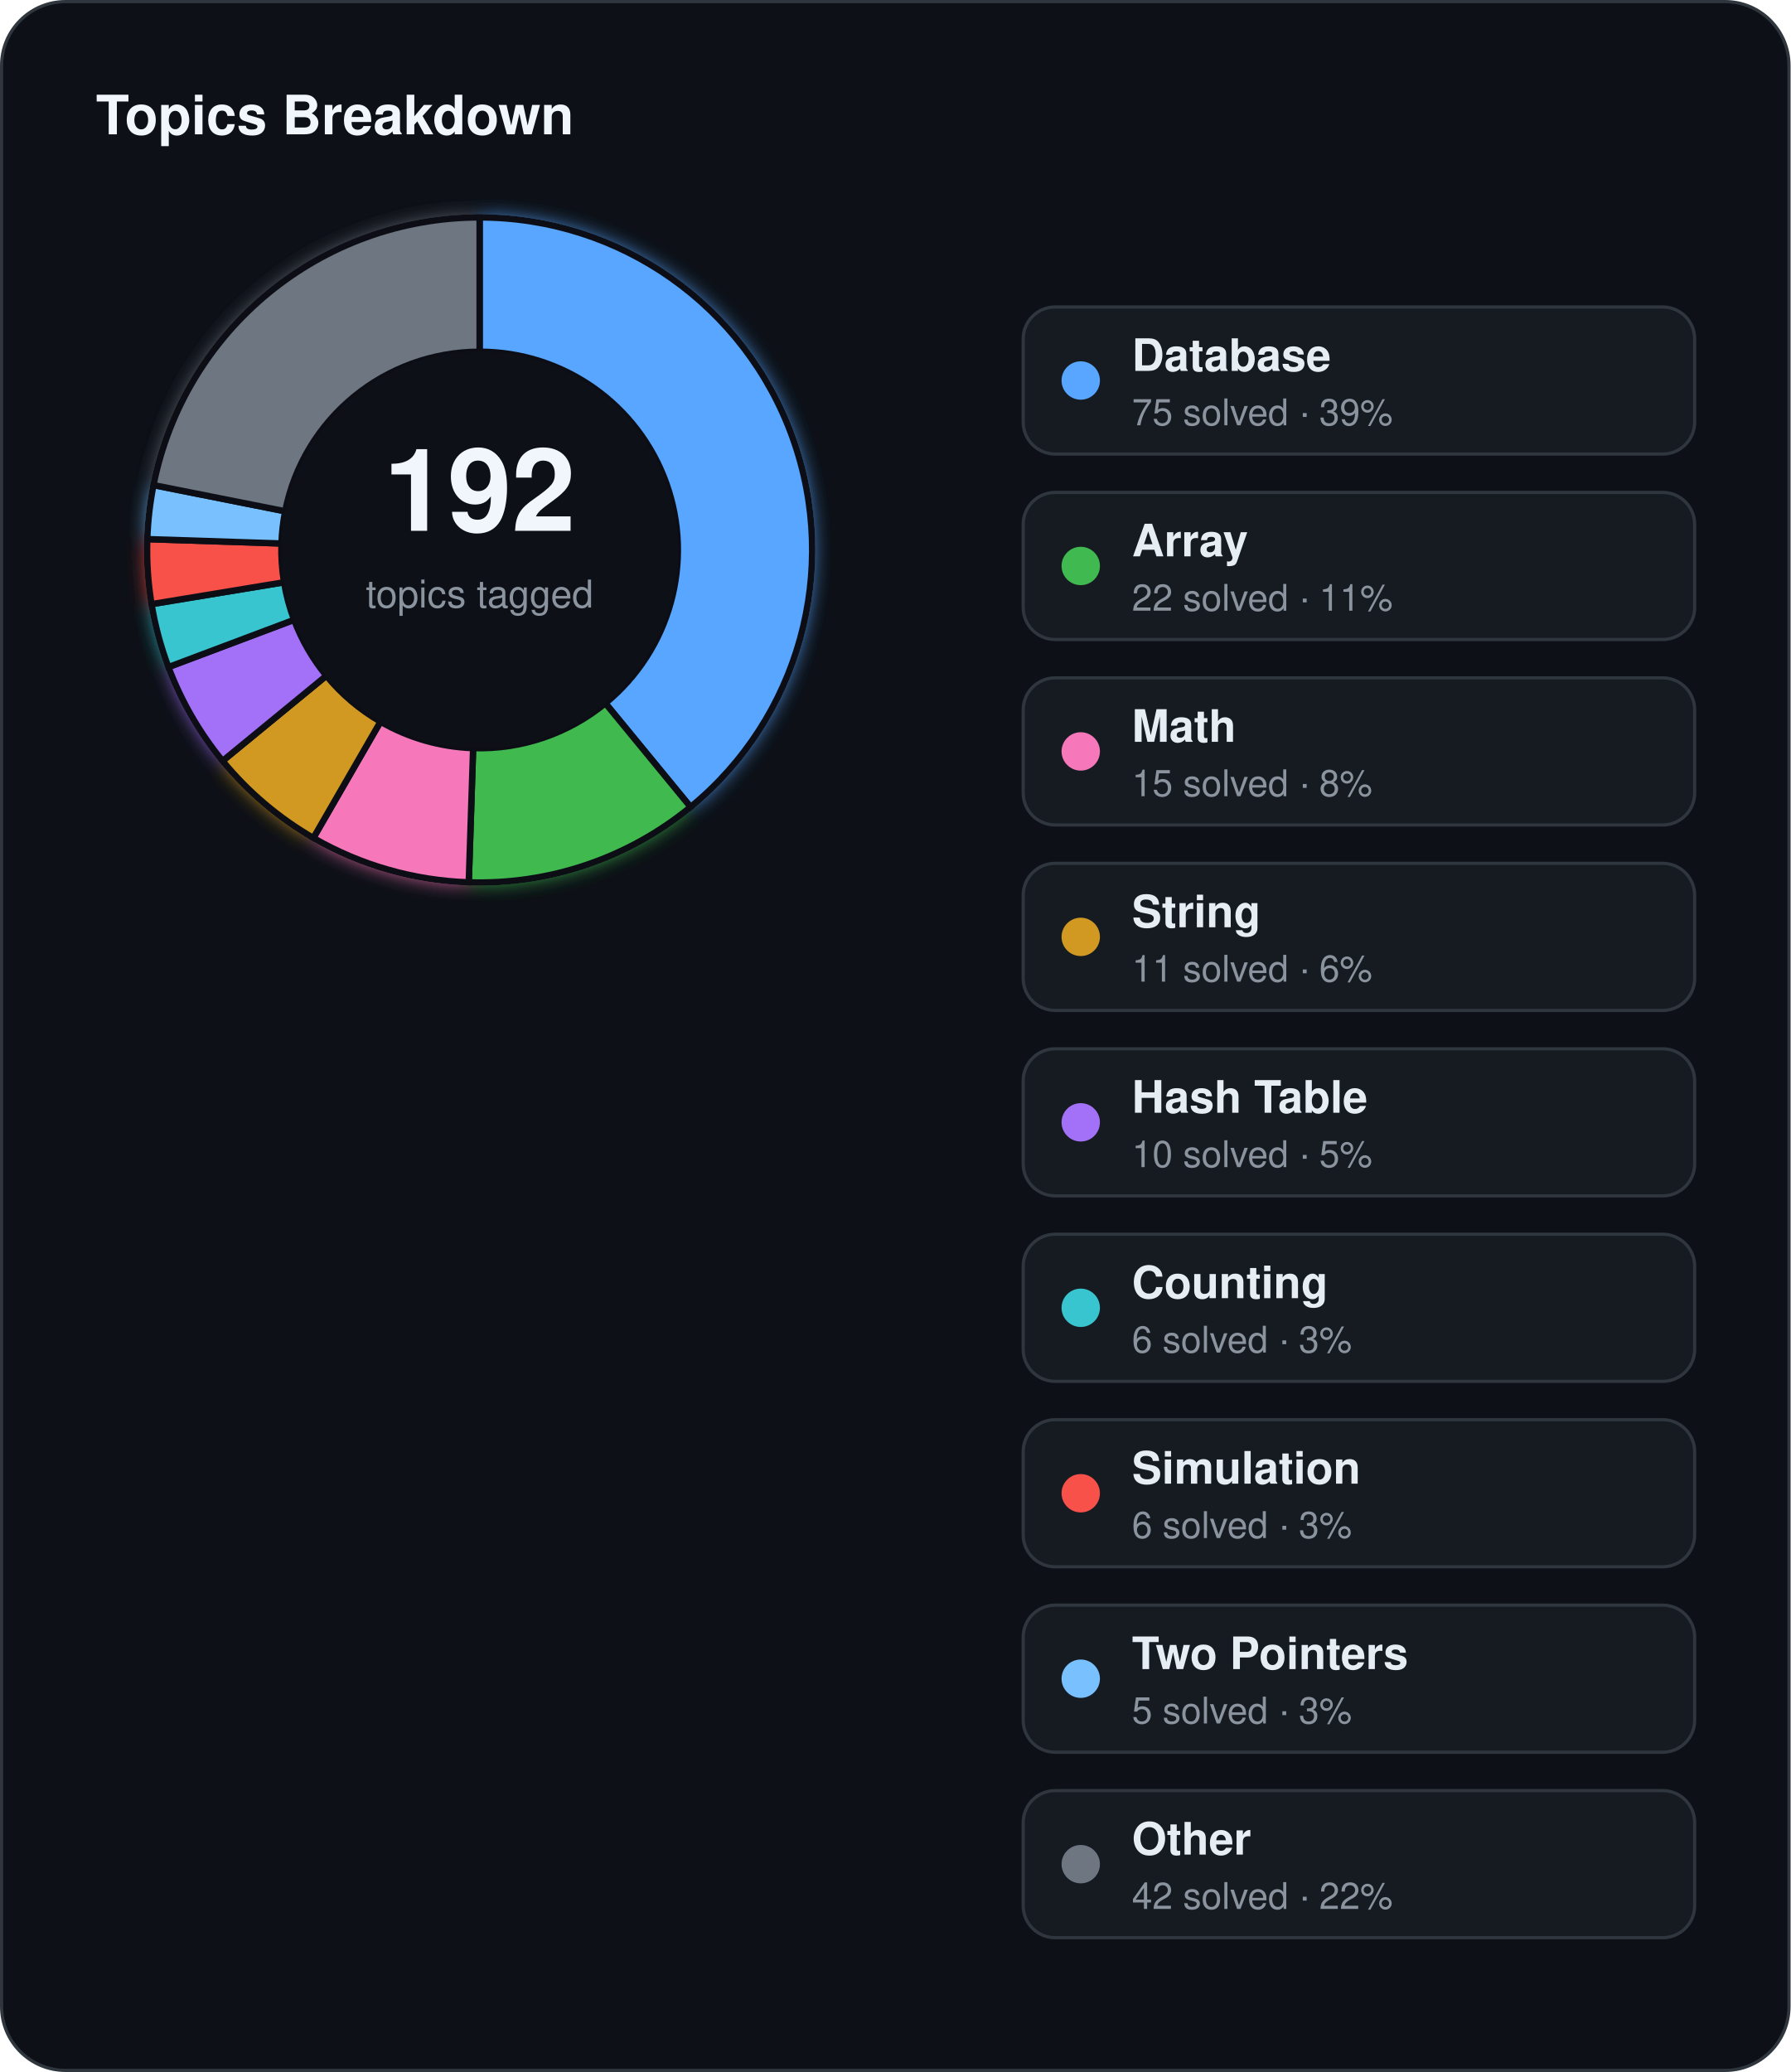
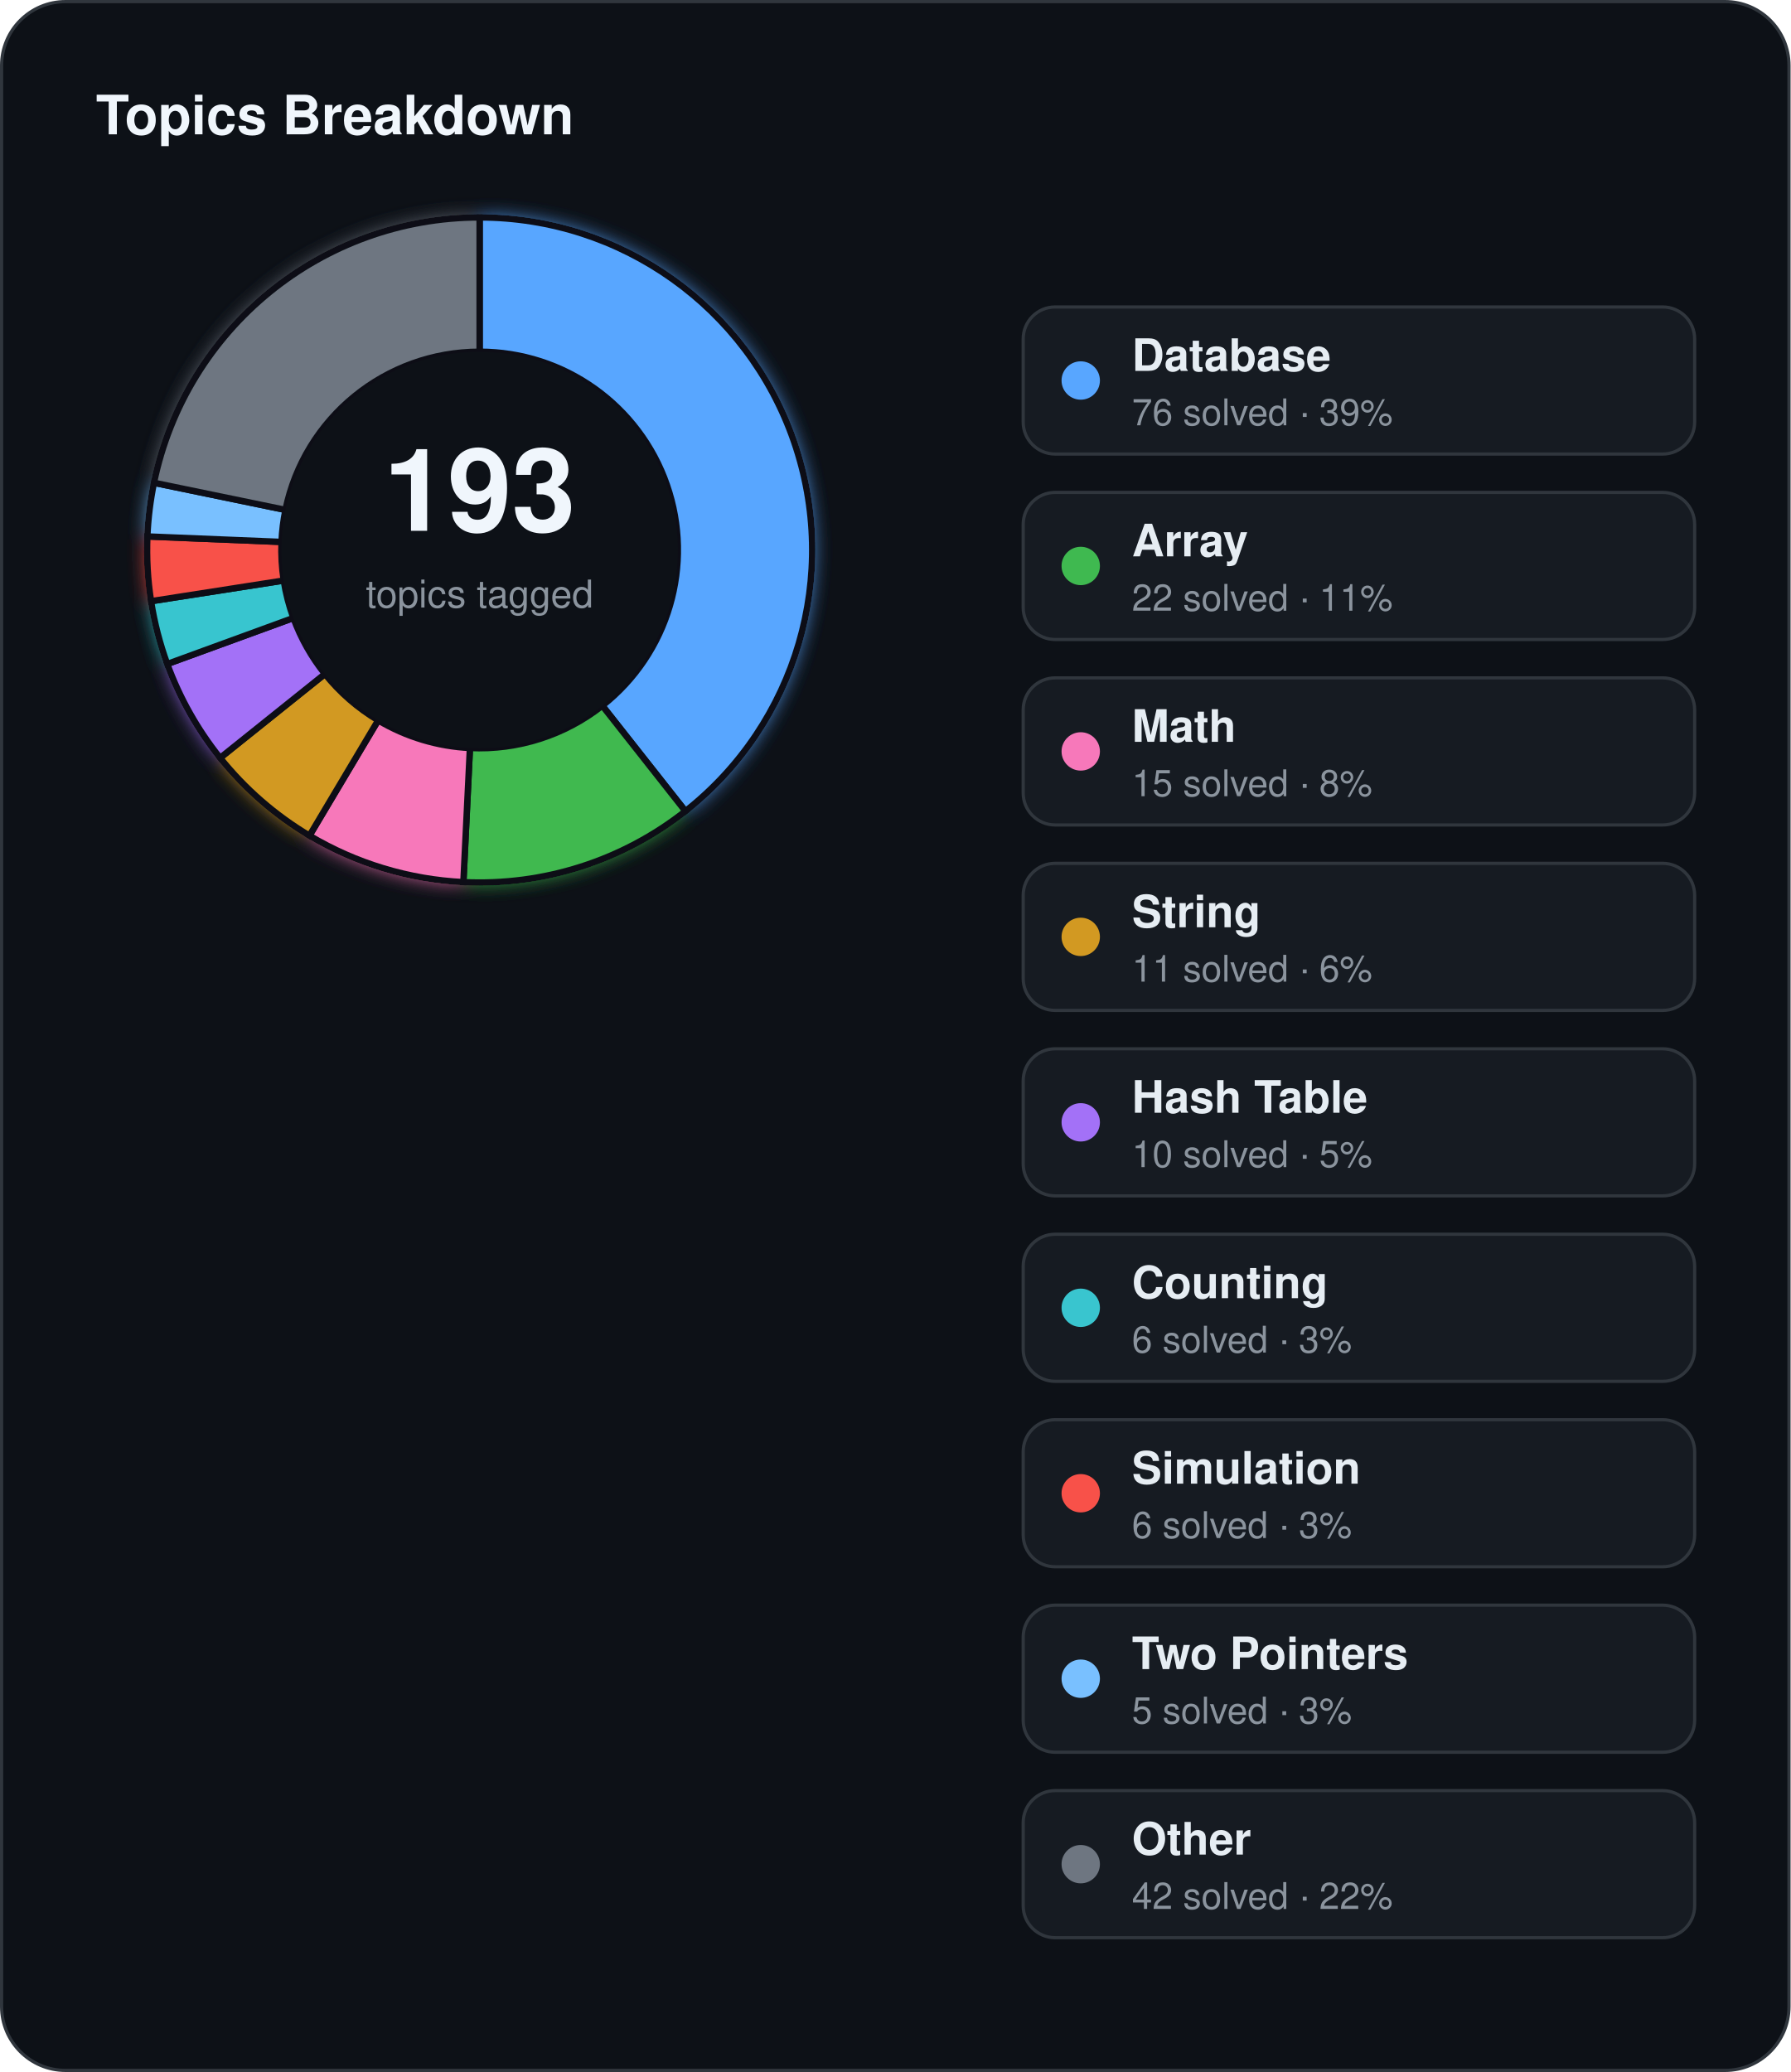
<svg xmlns="http://www.w3.org/2000/svg" width="560" height="648" viewBox="0 0 560 648">
  <defs>
    <filter id="topics-glow" x="-60%" y="-60%" width="220%" height="220%">
      <feGaussianBlur stdDeviation="3" result="blur" />
      <feMerge>
        <feMergeNode in="blur" />
        <feMergeNode in="SourceGraphic" />
      </feMerge>
    </filter>
  </defs>
  <rect x="0.5" y="0.5" width="559" height="647" rx="20" fill="#0d1117" stroke="#30363d" stroke-width="1" />
  <text x="30" y="42" fill="#f0f6fc" font-family="Segoe UI, Helvetica, Arial, sans-serif" font-size="17" font-weight="700">Topics Breakdown</text>
  <g filter="url(#topics-glow)">
-     <path d="M 150.00,68.00 A 104,104 0 0 1 215.98,252.39 L 189.33,219.93 A 62,62 0 0 0 150.00,110.00 Z" fill="#58a6ff" stroke="#0d1117" stroke-width="2" />
-     <path d="M 215.98,252.39 A 104,104 0 0 1 146.60,275.94 L 147.97,233.97 A 62,62 0 0 0 189.33,219.93 Z" fill="#3fb950" stroke="#0d1117" stroke-width="2" />
-     <path d="M 146.60,275.94 A 104,104 0 0 1 98.00,262.07 L 119.00,225.69 A 62,62 0 0 0 147.97,233.97 Z" fill="#f778ba" stroke="#0d1117" stroke-width="2" />
-     <path d="M 98.00,262.07 A 104,104 0 0 1 69.61,237.98 L 102.07,211.33 A 62,62 0 0 0 119.00,225.69 Z" fill="#d29922" stroke="#0d1117" stroke-width="2" />
-     <path d="M 69.61,237.98 A 104,104 0 0 1 52.67,208.63 L 91.97,193.84 A 62,62 0 0 0 102.07,211.33 Z" fill="#a371f7" stroke="#0d1117" stroke-width="2" />
-     <path d="M 52.67,208.63 A 104,104 0 0 1 47.39,188.94 L 88.83,182.10 A 62,62 0 0 0 91.97,193.84 Z" fill="#39c5cf" stroke="#0d1117" stroke-width="2" />
-     <path d="M 47.39,188.94 A 104,104 0 0 1 46.06,168.60 L 88.03,169.97 A 62,62 0 0 0 88.83,182.10 Z" fill="#f85149" stroke="#0d1117" stroke-width="2" />
-     <path d="M 46.06,168.60 A 104,104 0 0 1 48.00,151.71 L 89.19,159.90 A 62,62 0 0 0 88.03,169.97 Z" fill="#79c0ff" stroke="#0d1117" stroke-width="2" />
-     <path d="M 48.00,151.71 A 104,104 0 0 1 150.00,68.00 L 150.00,110.00 A 62,62 0 0 0 89.19,159.90 Z" fill="#6e7681" stroke="#0d1117" stroke-width="2" />
+     <path d="M 150.00,68.00 A 104,104 0 0 1 214.37,253.69 L 188.37,220.70 A 62,62 0 0 0 150.00,110.00 Z" fill="#58a6ff" stroke="#0d1117" stroke-width="2" />
+     <path d="M 214.37,253.69 A 104,104 0 0 1 144.92,275.88 L 146.97,233.93 A 62,62 0 0 0 188.37,220.70 Z" fill="#3fb950" stroke="#0d1117" stroke-width="2" />
+     <path d="M 144.92,275.88 A 104,104 0 0 1 96.78,261.35 L 118.27,225.27 A 62,62 0 0 0 146.97,233.93 Z" fill="#f778ba" stroke="#0d1117" stroke-width="2" />
+     <path d="M 96.78,261.35 A 104,104 0 0 1 68.84,237.03 L 101.62,210.77 A 62,62 0 0 0 118.27,225.27 Z" fill="#d29922" stroke="#0d1117" stroke-width="2" />
+     <path d="M 68.84,237.03 A 104,104 0 0 1 52.30,207.66 L 91.76,193.26 A 62,62 0 0 0 101.62,210.77 Z" fill="#a371f7" stroke="#0d1117" stroke-width="2" />
+     <path d="M 52.30,207.66 A 104,104 0 0 1 47.24,188.02 L 88.74,181.55 A 62,62 0 0 0 91.76,193.26 Z" fill="#39c5cf" stroke="#0d1117" stroke-width="2" />
+     <path d="M 47.24,188.02 A 104,104 0 0 1 46.09,167.77 L 88.05,169.48 A 62,62 0 0 0 88.74,181.55 Z" fill="#f85149" stroke="#0d1117" stroke-width="2" />
+     <path d="M 46.09,167.77 A 104,104 0 0 1 48.15,150.98 L 89.28,159.47 A 62,62 0 0 0 88.05,169.48 Z" fill="#79c0ff" stroke="#0d1117" stroke-width="2" />
+     <path d="M 48.15,150.98 A 104,104 0 0 1 150.00,68.00 L 150.00,110.00 A 62,62 0 0 0 89.28,159.47 Z" fill="#6e7681" stroke="#0d1117" stroke-width="2" />
  </g>
  <circle cx="150" cy="172" r="62" fill="#0d1117" />
-   <text x="150" y="166" text-anchor="middle" fill="#f0f6fc" font-family="Segoe UI, Helvetica, Arial, sans-serif" font-size="36" font-weight="700">192</text>
+   <text x="150" y="166" text-anchor="middle" fill="#f0f6fc" font-family="Segoe UI, Helvetica, Arial, sans-serif" font-size="36" font-weight="700">193</text>
  <text x="150" y="190" text-anchor="middle" fill="#8b949e" font-family="Segoe UI, Helvetica, Arial, sans-serif" font-size="12">topics tagged</text>
  <rect x="320" y="96" width="210" height="46" rx="10" fill="#161b22" stroke="#30363d" stroke-width="1" />
  <circle cx="338" cy="119" r="6" fill="#58a6ff" />
  <text x="354" y="116" fill="#e6edf3" font-family="Segoe UI, Helvetica, Arial, sans-serif" font-size="14" font-weight="600">Database</text>
-   <text x="354" y="133" fill="#8b949e" font-family="Segoe UI, Helvetica, Arial, sans-serif" font-size="11.5">75 solved · 39%</text>
+   <text x="354" y="133" fill="#8b949e" font-family="Segoe UI, Helvetica, Arial, sans-serif" font-size="11.5">76 solved · 39%</text>
  <rect x="320" y="154" width="210" height="46" rx="10" fill="#161b22" stroke="#30363d" stroke-width="1" />
  <circle cx="338" cy="177" r="6" fill="#3fb950" />
  <text x="354" y="174" fill="#e6edf3" font-family="Segoe UI, Helvetica, Arial, sans-serif" font-size="14" font-weight="600">Array</text>
  <text x="354" y="191" fill="#8b949e" font-family="Segoe UI, Helvetica, Arial, sans-serif" font-size="11.5">22 solved · 11%</text>
  <rect x="320" y="212" width="210" height="46" rx="10" fill="#161b22" stroke="#30363d" stroke-width="1" />
  <circle cx="338" cy="235" r="6" fill="#f778ba" />
  <text x="354" y="232" fill="#e6edf3" font-family="Segoe UI, Helvetica, Arial, sans-serif" font-size="14" font-weight="600">Math</text>
  <text x="354" y="249" fill="#8b949e" font-family="Segoe UI, Helvetica, Arial, sans-serif" font-size="11.5">15 solved · 8%</text>
  <rect x="320" y="270" width="210" height="46" rx="10" fill="#161b22" stroke="#30363d" stroke-width="1" />
  <circle cx="338" cy="293" r="6" fill="#d29922" />
  <text x="354" y="290" fill="#e6edf3" font-family="Segoe UI, Helvetica, Arial, sans-serif" font-size="14" font-weight="600">String</text>
  <text x="354" y="307" fill="#8b949e" font-family="Segoe UI, Helvetica, Arial, sans-serif" font-size="11.5">11 solved · 6%</text>
  <rect x="320" y="328" width="210" height="46" rx="10" fill="#161b22" stroke="#30363d" stroke-width="1" />
  <circle cx="338" cy="351" r="6" fill="#a371f7" />
  <text x="354" y="348" fill="#e6edf3" font-family="Segoe UI, Helvetica, Arial, sans-serif" font-size="14" font-weight="600">Hash Table</text>
  <text x="354" y="365" fill="#8b949e" font-family="Segoe UI, Helvetica, Arial, sans-serif" font-size="11.5">10 solved · 5%</text>
  <rect x="320" y="386" width="210" height="46" rx="10" fill="#161b22" stroke="#30363d" stroke-width="1" />
  <circle cx="338" cy="409" r="6" fill="#39c5cf" />
  <text x="354" y="406" fill="#e6edf3" font-family="Segoe UI, Helvetica, Arial, sans-serif" font-size="14" font-weight="600">Counting</text>
  <text x="354" y="423" fill="#8b949e" font-family="Segoe UI, Helvetica, Arial, sans-serif" font-size="11.5">6 solved · 3%</text>
  <rect x="320" y="444" width="210" height="46" rx="10" fill="#161b22" stroke="#30363d" stroke-width="1" />
  <circle cx="338" cy="467" r="6" fill="#f85149" />
  <text x="354" y="464" fill="#e6edf3" font-family="Segoe UI, Helvetica, Arial, sans-serif" font-size="14" font-weight="600">Simulation</text>
  <text x="354" y="481" fill="#8b949e" font-family="Segoe UI, Helvetica, Arial, sans-serif" font-size="11.5">6 solved · 3%</text>
  <rect x="320" y="502" width="210" height="46" rx="10" fill="#161b22" stroke="#30363d" stroke-width="1" />
  <circle cx="338" cy="525" r="6" fill="#79c0ff" />
  <text x="354" y="522" fill="#e6edf3" font-family="Segoe UI, Helvetica, Arial, sans-serif" font-size="14" font-weight="600">Two Pointers</text>
  <text x="354" y="539" fill="#8b949e" font-family="Segoe UI, Helvetica, Arial, sans-serif" font-size="11.5">5 solved · 3%</text>
  <rect x="320" y="560" width="210" height="46" rx="10" fill="#161b22" stroke="#30363d" stroke-width="1" />
  <circle cx="338" cy="583" r="6" fill="#6e7681" />
  <text x="354" y="580" fill="#e6edf3" font-family="Segoe UI, Helvetica, Arial, sans-serif" font-size="14" font-weight="600">Other</text>
  <text x="354" y="597" fill="#8b949e" font-family="Segoe UI, Helvetica, Arial, sans-serif" font-size="11.5">42 solved · 22%</text>
</svg>
